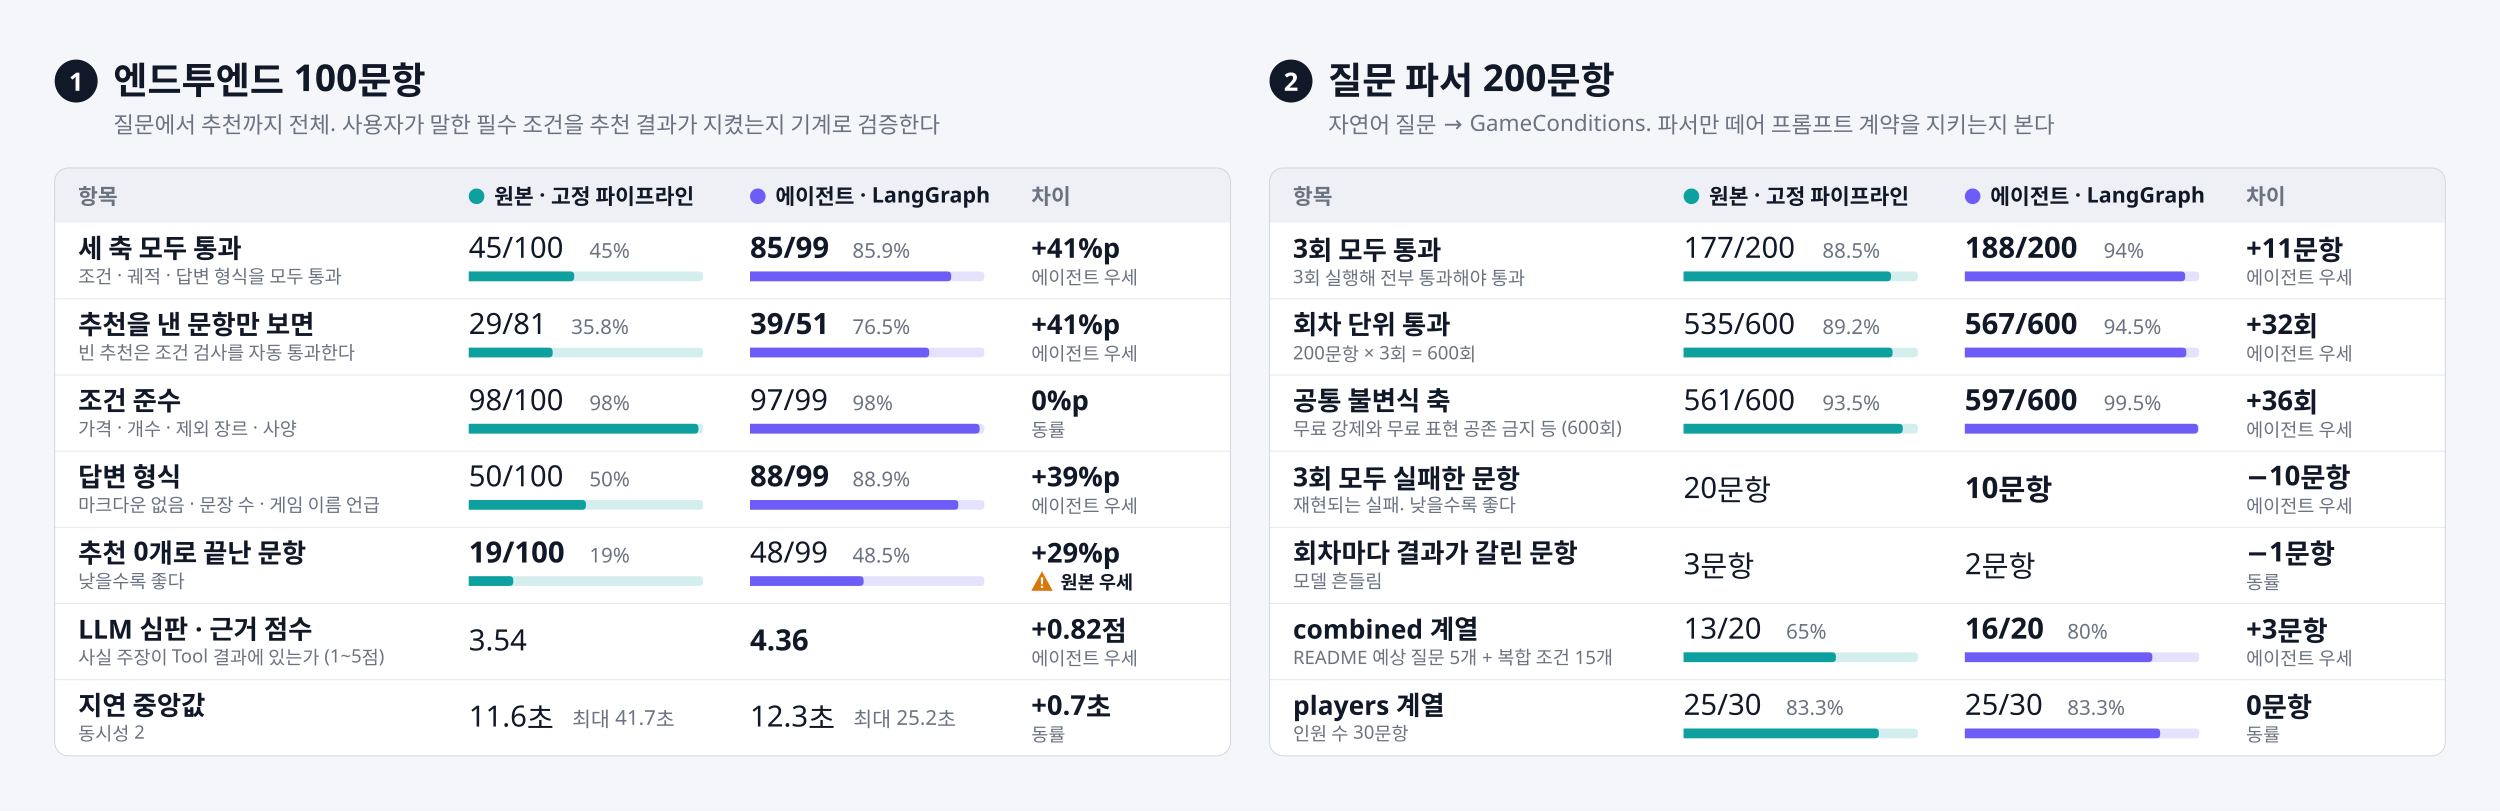
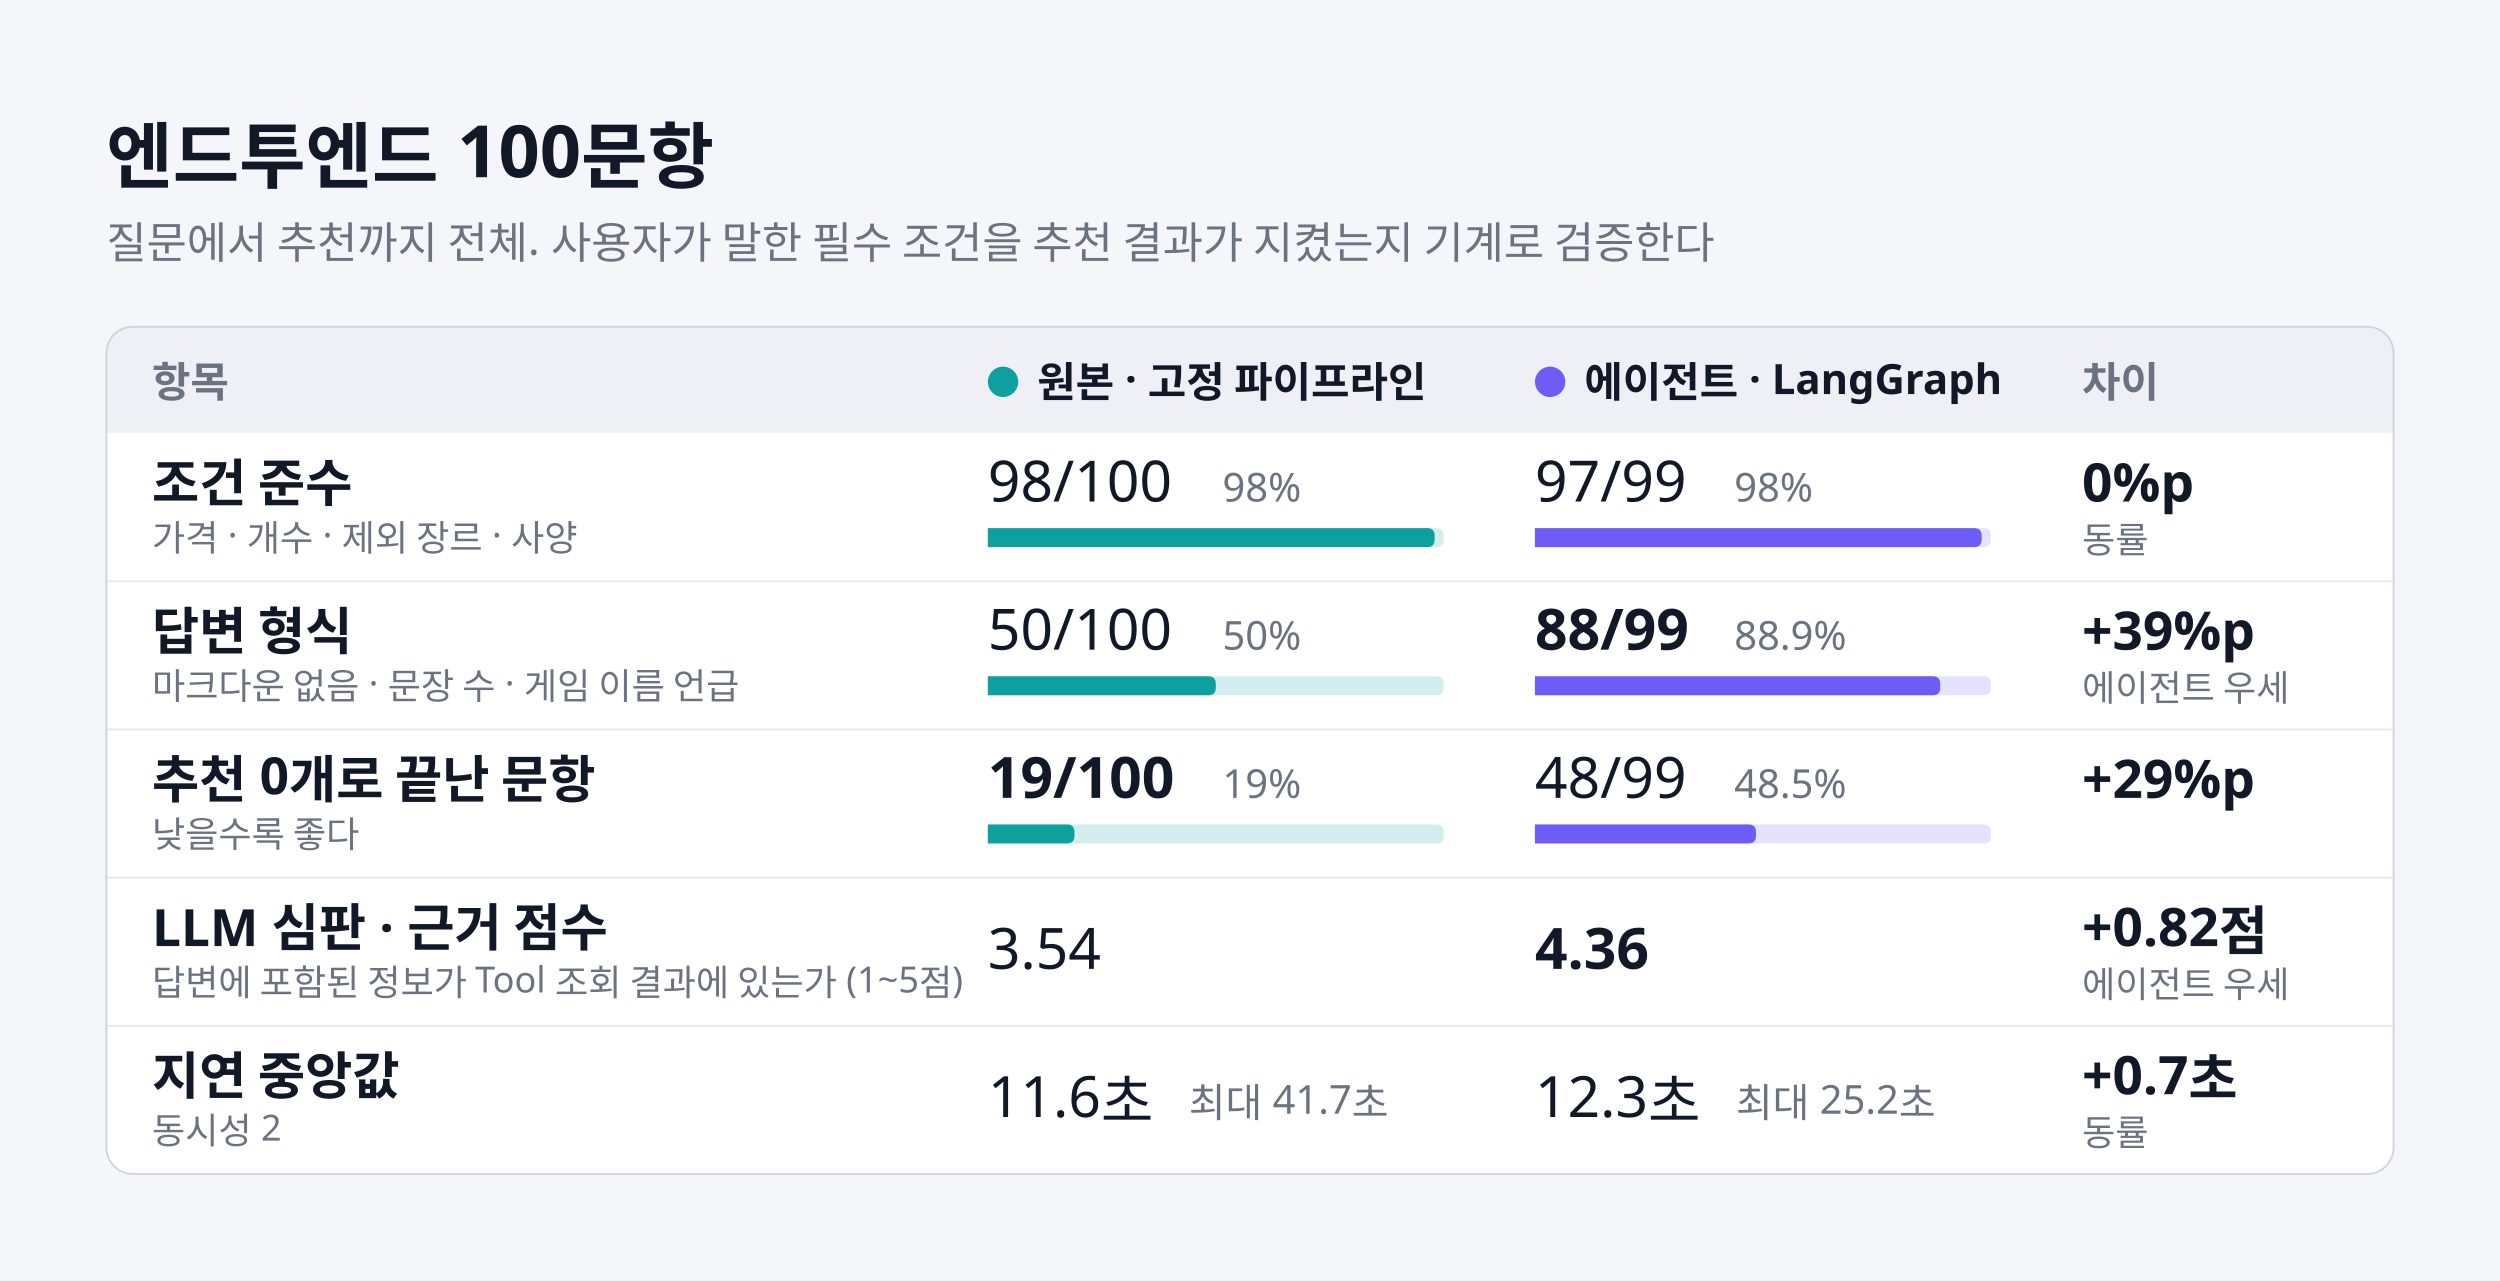
- <svg xmlns="http://www.w3.org/2000/svg" width="2560" height="830" viewBox="0 0 2560 830" font-family="Apple SD Gothic Neo, Pretendard, Noto Sans KR, sans-serif">
-   <rect width="2560" height="830" fill="#F5F6FA" />
-   <circle cx="78" cy="83" r="22" fill="#111827" />
-   <text x="78" y="93" font-size="26" fill="white" font-weight="700" text-anchor="middle">1</text>
-   <text x="116" y="96" font-size="38" fill="#111827" font-weight="700" text-anchor="start">엔드투엔드 100문항</text>
-   <text x="116" y="136" font-size="23" fill="#6B7280" font-weight="400" text-anchor="start">질문에서 추천까지 전체. 사용자가 말한 필수 조건을 추천 결과가 지켰는지 기계로 검증한다</text>
-   <rect x="56" y="172" width="1204" height="602" rx="14" fill="white" />
+ <svg xmlns="http://www.w3.org/2000/svg" width="1316" height="674" viewBox="0 0 1316 674" font-family="Apple SD Gothic Neo, Pretendard, Noto Sans KR, sans-serif">
+   <rect width="1316" height="674" fill="#F5F6FA" />
+   <text x="56" y="96" font-size="38" fill="#111827" font-weight="700" text-anchor="start">엔드투엔드 100문항</text>
+   <text x="56" y="136" font-size="23" fill="#6B7280" font-weight="400" text-anchor="start">질문에서 추천까지 전체. 사용자가 말한 필수 조건을 추천 결과가 지켰는지 기계로 검증한다</text>
+   <rect x="56" y="172" width="1204" height="446" rx="14" fill="white" />
  <path d="M56 228 V186 Q56 172 70 172 H1246 Q1260 172 1260 186 V228 Z" fill="#EEF0F6" />
  <text x="80" y="209" font-size="22" fill="#6B7280" font-weight="600" text-anchor="start">항목</text>
-   <circle cx="488" cy="201" r="8" fill="#0E9F9F" />
-   <text x="506" y="209" font-size="22" fill="#111827" font-weight="600" text-anchor="start">원본 · 고정 파이프라인</text>
-   <circle cx="776" cy="201" r="8" fill="#6D5DF6" />
-   <text x="794" y="209" font-size="22" fill="#111827" font-weight="600" text-anchor="start">에이전트 · LangGraph</text>
-   <text x="1056" y="209" font-size="22" fill="#6B7280" font-weight="600" text-anchor="start">차이</text>
-   <text x="80" y="264" font-size="27" fill="#111827" font-weight="600" text-anchor="start">세 축 모두 통과</text>
-   <text x="80" y="290" font-size="19" fill="#6B7280" font-weight="400" text-anchor="start">조건 · 궤적 · 답변 형식을 모두 통과</text>
-   <text x="480" y="264" font-size="30" fill="#111827" font-weight="500" text-anchor="start">45/100</text>
-   <text x="603.5" y="264" font-size="21" fill="#6B7280" font-weight="400" text-anchor="start">45%</text>
-   <path d="M480 278 H716 Q720 278 720 282 V284 Q720 288 716 288 H480 Z" fill="#D4EEEE" />
-   <path d="M480 278 H584.0 Q588.0 278 588.0 282 V284 Q588.0 288 584.0 288 H480 Z" fill="#0E9F9F" />
-   <text x="768" y="264" font-size="30" fill="#111827" font-weight="700" text-anchor="start">85/99</text>
-   <text x="872.9" y="264" font-size="21" fill="#6B7280" font-weight="400" text-anchor="start">85.9%</text>
-   <path d="M768 278 H1004 Q1008 278 1008 282 V284 Q1008 288 1004 288 H768 Z" fill="#E5E2FD" />
-   <path d="M768 278 H970.061 Q974.061 278 974.061 282 V284 Q974.061 288 970.061 288 H768 Z" fill="#6D5DF6" />
-   <text x="1056" y="264" font-size="28" fill="#111827" font-weight="700" text-anchor="start">+41%p</text>
-   <text x="1056" y="291" font-size="19" fill="#6B7280" font-weight="400" text-anchor="start">에이전트 우세</text>
+   <circle cx="528" cy="201" r="8" fill="#0E9F9F" />
+   <text x="546" y="209" font-size="22" fill="#111827" font-weight="600" text-anchor="start">원본 · 고정 파이프라인</text>
+   <circle cx="816" cy="201" r="8" fill="#6D5DF6" />
+   <text x="834" y="209" font-size="22" fill="#111827" font-weight="600" text-anchor="start">에이전트 · LangGraph</text>
+   <text x="1096" y="209" font-size="22" fill="#6B7280" font-weight="600" text-anchor="start">차이</text>
+   <text x="80" y="264" font-size="27" fill="#111827" font-weight="600" text-anchor="start">조건 준수</text>
+   <text x="80" y="290" font-size="19" fill="#6B7280" font-weight="400" text-anchor="start">가격 · 개수 · 제외 장르 · 사양</text>
+   <text x="520" y="264" font-size="30" fill="#111827" font-weight="500" text-anchor="start">98/100</text>
+   <text x="643.5" y="264" font-size="21" fill="#6B7280" font-weight="400" text-anchor="start">98%</text>
+   <path d="M520 278 H756 Q760 278 760 282 V284 Q760 288 756 288 H520 Z" fill="#D4EEEE" />
+   <path d="M520 278 H751.2 Q755.2 278 755.2 282 V284 Q755.2 288 751.2 288 H520 Z" fill="#0E9F9F" />
+   <text x="808" y="264" font-size="30" fill="#111827" font-weight="500" text-anchor="start">97/99</text>
+   <text x="912.9" y="264" font-size="21" fill="#6B7280" font-weight="400" text-anchor="start">98%</text>
+   <path d="M808 278 H1044 Q1048 278 1048 282 V284 Q1048 288 1044 288 H808 Z" fill="#E5E2FD" />
+   <path d="M808 278 H1039.152 Q1043.152 278 1043.152 282 V284 Q1043.152 288 1039.152 288 H808 Z" fill="#6D5DF6" />
+   <text x="1096" y="264" font-size="28" fill="#111827" font-weight="700" text-anchor="start">0%p</text>
+   <text x="1096" y="291" font-size="19" fill="#6B7280" font-weight="400" text-anchor="start">동률</text>
  <line x1="56" y1="306" x2="1260" y2="306" stroke="#E5E7EB" />
-   <text x="80" y="342" font-size="27" fill="#111827" font-weight="600" text-anchor="start">추천을 낸 문항만 보면</text>
-   <text x="80" y="368" font-size="19" fill="#6B7280" font-weight="400" text-anchor="start">빈 추천은 조건 검사를 자동 통과한다</text>
-   <text x="480" y="342" font-size="30" fill="#111827" font-weight="500" text-anchor="start">29/81</text>
-   <text x="584.9" y="342" font-size="21" fill="#6B7280" font-weight="400" text-anchor="start">35.8%</text>
-   <path d="M480 356 H716 Q720 356 720 360 V362 Q720 366 716 366 H480 Z" fill="#D4EEEE" />
-   <path d="M480 356 H561.926 Q565.926 356 565.926 360 V362 Q565.926 366 561.926 366 H480 Z" fill="#0E9F9F" />
-   <text x="768" y="342" font-size="30" fill="#111827" font-weight="700" text-anchor="start">39/51</text>
-   <text x="872.9" y="342" font-size="21" fill="#6B7280" font-weight="400" text-anchor="start">76.5%</text>
-   <path d="M768 356 H1004 Q1008 356 1008 360 V362 Q1008 366 1004 366 H768 Z" fill="#E5E2FD" />
-   <path d="M768 356 H947.529 Q951.529 356 951.529 360 V362 Q951.529 366 947.529 366 H768 Z" fill="#6D5DF6" />
-   <text x="1056" y="342" font-size="28" fill="#111827" font-weight="700" text-anchor="start">+41%p</text>
-   <text x="1056" y="369" font-size="19" fill="#6B7280" font-weight="400" text-anchor="start">에이전트 우세</text>
+   <text x="80" y="342" font-size="27" fill="#111827" font-weight="600" text-anchor="start">답변 형식</text>
+   <text x="80" y="368" font-size="19" fill="#6B7280" font-weight="400" text-anchor="start">마크다운 없음 · 문장 수 · 게임 이름 언급</text>
+   <text x="520" y="342" font-size="30" fill="#111827" font-weight="500" text-anchor="start">50/100</text>
+   <text x="643.5" y="342" font-size="21" fill="#6B7280" font-weight="400" text-anchor="start">50%</text>
+   <path d="M520 356 H756 Q760 356 760 360 V362 Q760 366 756 366 H520 Z" fill="#D4EEEE" />
+   <path d="M520 356 H636.0 Q640.0 356 640.0 360 V362 Q640.0 366 636.0 366 H520 Z" fill="#0E9F9F" />
+   <text x="808" y="342" font-size="30" fill="#111827" font-weight="700" text-anchor="start">88/99</text>
+   <text x="912.9" y="342" font-size="21" fill="#6B7280" font-weight="400" text-anchor="start">88.9%</text>
+   <path d="M808 356 H1044 Q1048 356 1048 360 V362 Q1048 366 1044 366 H808 Z" fill="#E5E2FD" />
+   <path d="M808 356 H1017.333 Q1021.333 356 1021.333 360 V362 Q1021.333 366 1017.333 366 H808 Z" fill="#6D5DF6" />
+   <text x="1096" y="342" font-size="28" fill="#111827" font-weight="700" text-anchor="start">+39%p</text>
+   <text x="1096" y="369" font-size="19" fill="#6B7280" font-weight="400" text-anchor="start">에이전트 우세</text>
  <line x1="56" y1="384" x2="1260" y2="384" stroke="#E5E7EB" />
-   <text x="80" y="420" font-size="27" fill="#111827" font-weight="600" text-anchor="start">조건 준수</text>
-   <text x="80" y="446" font-size="19" fill="#6B7280" font-weight="400" text-anchor="start">가격 · 개수 · 제외 장르 · 사양</text>
-   <text x="480" y="420" font-size="30" fill="#111827" font-weight="500" text-anchor="start">98/100</text>
-   <text x="603.5" y="420" font-size="21" fill="#6B7280" font-weight="400" text-anchor="start">98%</text>
-   <path d="M480 434 H716 Q720 434 720 438 V440 Q720 444 716 444 H480 Z" fill="#D4EEEE" />
-   <path d="M480 434 H711.2 Q715.2 434 715.2 438 V440 Q715.2 444 711.2 444 H480 Z" fill="#0E9F9F" />
-   <text x="768" y="420" font-size="30" fill="#111827" font-weight="500" text-anchor="start">97/99</text>
-   <text x="872.9" y="420" font-size="21" fill="#6B7280" font-weight="400" text-anchor="start">98%</text>
-   <path d="M768 434 H1004 Q1008 434 1008 438 V440 Q1008 444 1004 444 H768 Z" fill="#E5E2FD" />
-   <path d="M768 434 H999.152 Q1003.152 434 1003.152 438 V440 Q1003.152 444 999.152 444 H768 Z" fill="#6D5DF6" />
-   <text x="1056" y="420" font-size="28" fill="#111827" font-weight="700" text-anchor="start">0%p</text>
-   <text x="1056" y="447" font-size="19" fill="#6B7280" font-weight="400" text-anchor="start">동률</text>
+   <text x="80" y="420" font-size="27" fill="#111827" font-weight="600" text-anchor="start">추천 0개로 끝난 문항</text>
+   <text x="80" y="446" font-size="19" fill="#6B7280" font-weight="400" text-anchor="start">낮을수록 좋다</text>
+   <text x="520" y="420" font-size="30" fill="#111827" font-weight="700" text-anchor="start">19/100</text>
+   <text x="643.5" y="420" font-size="21" fill="#6B7280" font-weight="400" text-anchor="start">19%</text>
+   <path d="M520 434 H756 Q760 434 760 438 V440 Q760 444 756 444 H520 Z" fill="#D4EEEE" />
+   <path d="M520 434 H561.6 Q565.6 434 565.6 438 V440 Q565.6 444 561.6 444 H520 Z" fill="#0E9F9F" />
+   <text x="808" y="420" font-size="30" fill="#111827" font-weight="500" text-anchor="start">48/99</text>
+   <text x="912.9" y="420" font-size="21" fill="#6B7280" font-weight="400" text-anchor="start">48.5%</text>
+   <path d="M808 434 H1044 Q1048 434 1048 438 V440 Q1048 444 1044 444 H808 Z" fill="#E5E2FD" />
+   <path d="M808 434 H920.364 Q924.364 434 924.364 438 V440 Q924.364 444 920.364 444 H808 Z" fill="#6D5DF6" />
+   <text x="1096" y="420" font-size="28" fill="#111827" font-weight="700" text-anchor="start">+29%p</text>
  <line x1="56" y1="462" x2="1260" y2="462" stroke="#E5E7EB" />
-   <text x="80" y="498" font-size="27" fill="#111827" font-weight="600" text-anchor="start">답변 형식</text>
-   <text x="80" y="524" font-size="19" fill="#6B7280" font-weight="400" text-anchor="start">마크다운 없음 · 문장 수 · 게임 이름 언급</text>
-   <text x="480" y="498" font-size="30" fill="#111827" font-weight="500" text-anchor="start">50/100</text>
-   <text x="603.5" y="498" font-size="21" fill="#6B7280" font-weight="400" text-anchor="start">50%</text>
-   <path d="M480 512 H716 Q720 512 720 516 V518 Q720 522 716 522 H480 Z" fill="#D4EEEE" />
-   <path d="M480 512 H596.0 Q600.0 512 600.0 516 V518 Q600.0 522 596.0 522 H480 Z" fill="#0E9F9F" />
-   <text x="768" y="498" font-size="30" fill="#111827" font-weight="700" text-anchor="start">88/99</text>
-   <text x="872.9" y="498" font-size="21" fill="#6B7280" font-weight="400" text-anchor="start">88.9%</text>
-   <path d="M768 512 H1004 Q1008 512 1008 516 V518 Q1008 522 1004 522 H768 Z" fill="#E5E2FD" />
-   <path d="M768 512 H977.333 Q981.333 512 981.333 516 V518 Q981.333 522 977.333 522 H768 Z" fill="#6D5DF6" />
-   <text x="1056" y="498" font-size="28" fill="#111827" font-weight="700" text-anchor="start">+39%p</text>
-   <text x="1056" y="525" font-size="19" fill="#6B7280" font-weight="400" text-anchor="start">에이전트 우세</text>
+   <text x="80" y="498" font-size="27" fill="#111827" font-weight="600" text-anchor="start">LLM 심판 · 근거 점수</text>
+   <text x="80" y="524" font-size="19" fill="#6B7280" font-weight="400" text-anchor="start">답변에 포함된 정보가 Tool 조회 결과에 있는가 (1~5점)</text>
+   <text x="520" y="510" font-size="30" fill="#111827" font-weight="500" text-anchor="start">3.54</text>
+   <text x="808" y="510" font-size="30" fill="#111827" font-weight="700" text-anchor="start">4.36</text>
+   <text x="1096" y="498" font-size="28" fill="#111827" font-weight="700" text-anchor="start">+0.82점</text>
+   <text x="1096" y="525" font-size="19" fill="#6B7280" font-weight="400" text-anchor="start">에이전트 우세</text>
  <line x1="56" y1="540" x2="1260" y2="540" stroke="#E5E7EB" />
-   <text x="80" y="576" font-size="27" fill="#111827" font-weight="600" text-anchor="start">추천 0개로 끝난 문항</text>
-   <text x="80" y="602" font-size="19" fill="#6B7280" font-weight="400" text-anchor="start">낮을수록 좋다</text>
-   <text x="480" y="576" font-size="30" fill="#111827" font-weight="700" text-anchor="start">19/100</text>
-   <text x="603.5" y="576" font-size="21" fill="#6B7280" font-weight="400" text-anchor="start">19%</text>
-   <path d="M480 590 H716 Q720 590 720 594 V596 Q720 600 716 600 H480 Z" fill="#D4EEEE" />
-   <path d="M480 590 H521.6 Q525.6 590 525.6 594 V596 Q525.6 600 521.6 600 H480 Z" fill="#0E9F9F" />
-   <text x="768" y="576" font-size="30" fill="#111827" font-weight="500" text-anchor="start">48/99</text>
-   <text x="872.9" y="576" font-size="21" fill="#6B7280" font-weight="400" text-anchor="start">48.5%</text>
-   <path d="M768 590 H1004 Q1008 590 1008 594 V596 Q1008 600 1004 600 H768 Z" fill="#E5E2FD" />
-   <path d="M768 590 H880.364 Q884.364 590 884.364 594 V596 Q884.364 600 880.364 600 H768 Z" fill="#6D5DF6" />
-   <text x="1056" y="576" font-size="28" fill="#111827" font-weight="700" text-anchor="start">+29%p</text>
-   <path d="M1067 585 L1078 605 H1056 Z" fill="#D97706" />
-   <text x="1067" y="602" font-size="15" fill="white" font-weight="700" text-anchor="middle">!</text>
-   <text x="1086" y="603" font-size="19" fill="#111827" font-weight="600" text-anchor="start">원본 우세</text>
-   <line x1="56" y1="618" x2="1260" y2="618" stroke="#E5E7EB" />
-   <text x="80" y="654" font-size="27" fill="#111827" font-weight="600" text-anchor="start">LLM 심판 · 근거 점수</text>
-   <text x="80" y="680" font-size="19" fill="#6B7280" font-weight="400" text-anchor="start">사실 주장이 Tool 결과에 있는가 (1~5점)</text>
-   <text x="480" y="666" font-size="30" fill="#111827" font-weight="500" text-anchor="start">3.54</text>
-   <text x="768" y="666" font-size="30" fill="#111827" font-weight="700" text-anchor="start">4.36</text>
-   <text x="1056" y="654" font-size="28" fill="#111827" font-weight="700" text-anchor="start">+0.82점</text>
-   <text x="1056" y="681" font-size="19" fill="#6B7280" font-weight="400" text-anchor="start">에이전트 우세</text>
-   <line x1="56" y1="696" x2="1260" y2="696" stroke="#E5E7EB" />
-   <text x="80" y="732" font-size="27" fill="#111827" font-weight="600" text-anchor="start">지연 중앙값</text>
-   <text x="80" y="758" font-size="19" fill="#6B7280" font-weight="400" text-anchor="start">동시성 2</text>
-   <text x="480" y="744" font-size="30" fill="#111827" font-weight="500" text-anchor="start">11.6초</text>
-   <text x="585.8" y="744" font-size="21" fill="#6B7280" font-weight="400" text-anchor="start">최대 41.7초</text>
-   <text x="768" y="744" font-size="30" fill="#111827" font-weight="500" text-anchor="start">12.3초</text>
-   <text x="873.8" y="744" font-size="21" fill="#6B7280" font-weight="400" text-anchor="start">최대 25.2초</text>
-   <text x="1056" y="732" font-size="28" fill="#111827" font-weight="700" text-anchor="start">+0.7초</text>
-   <text x="1056" y="759" font-size="19" fill="#6B7280" font-weight="400" text-anchor="start">동률</text>
-   <rect x="56" y="172" width="1204" height="602" rx="14" fill="none" stroke="#D1D5DB" />
-   <circle cx="1322" cy="83" r="22" fill="#111827" />
-   <text x="1322" y="93" font-size="26" fill="white" font-weight="700" text-anchor="middle">2</text>
-   <text x="1360" y="96" font-size="38" fill="#111827" font-weight="700" text-anchor="start">질문 파서 200문항</text>
-   <text x="1360" y="136" font-size="23" fill="#6B7280" font-weight="400" text-anchor="start">자연어 질문 → GameConditions. 파서만 떼어 프롬프트 계약을 지키는지 본다</text>
-   <rect x="1300" y="172" width="1204" height="602" rx="14" fill="white" />
-   <path d="M1300 228 V186 Q1300 172 1314 172 H2490 Q2504 172 2504 186 V228 Z" fill="#EEF0F6" />
-   <text x="1324" y="209" font-size="22" fill="#6B7280" font-weight="600" text-anchor="start">항목</text>
-   <circle cx="1732" cy="201" r="8" fill="#0E9F9F" />
-   <text x="1750" y="209" font-size="22" fill="#111827" font-weight="600" text-anchor="start">원본 · 고정 파이프라인</text>
-   <circle cx="2020" cy="201" r="8" fill="#6D5DF6" />
-   <text x="2038" y="209" font-size="22" fill="#111827" font-weight="600" text-anchor="start">에이전트 · LangGraph</text>
-   <text x="2300" y="209" font-size="22" fill="#6B7280" font-weight="600" text-anchor="start">차이</text>
-   <text x="1324" y="264" font-size="27" fill="#111827" font-weight="600" text-anchor="start">3회 모두 통과</text>
-   <text x="1324" y="290" font-size="19" fill="#6B7280" font-weight="400" text-anchor="start">3회 실행해 전부 통과해야 통과</text>
-   <text x="1724" y="264" font-size="30" fill="#111827" font-weight="500" text-anchor="start">177/200</text>
-   <text x="1866.1" y="264" font-size="21" fill="#6B7280" font-weight="400" text-anchor="start">88.5%</text>
-   <path d="M1724 278 H1960 Q1964 278 1964 282 V284 Q1964 288 1960 288 H1724 Z" fill="#D4EEEE" />
-   <path d="M1724 278 H1932.4 Q1936.4 278 1936.4 282 V284 Q1936.4 288 1932.4 288 H1724 Z" fill="#0E9F9F" />
-   <text x="2012" y="264" font-size="30" fill="#111827" font-weight="700" text-anchor="start">188/200</text>
-   <text x="2154.1" y="264" font-size="21" fill="#6B7280" font-weight="400" text-anchor="start">94%</text>
-   <path d="M2012 278 H2248 Q2252 278 2252 282 V284 Q2252 288 2248 288 H2012 Z" fill="#E5E2FD" />
-   <path d="M2012 278 H2233.6 Q2237.6 278 2237.6 282 V284 Q2237.6 288 2233.6 288 H2012 Z" fill="#6D5DF6" />
-   <text x="2300" y="264" font-size="28" fill="#111827" font-weight="700" text-anchor="start">+11문항</text>
-   <text x="2300" y="291" font-size="19" fill="#6B7280" font-weight="400" text-anchor="start">에이전트 우세</text>
-   <line x1="1300" y1="306" x2="2504" y2="306" stroke="#E5E7EB" />
-   <text x="1324" y="342" font-size="27" fill="#111827" font-weight="600" text-anchor="start">회차 단위 통과</text>
-   <text x="1324" y="368" font-size="19" fill="#6B7280" font-weight="400" text-anchor="start">200문항 × 3회 = 600회</text>
-   <text x="1724" y="342" font-size="30" fill="#111827" font-weight="500" text-anchor="start">535/600</text>
-   <text x="1866.1" y="342" font-size="21" fill="#6B7280" font-weight="400" text-anchor="start">89.2%</text>
-   <path d="M1724 356 H1960 Q1964 356 1964 360 V362 Q1964 366 1960 366 H1724 Z" fill="#D4EEEE" />
-   <path d="M1724 356 H1934.0 Q1938.0 356 1938.0 360 V362 Q1938.0 366 1934.0 366 H1724 Z" fill="#0E9F9F" />
-   <text x="2012" y="342" font-size="30" fill="#111827" font-weight="700" text-anchor="start">567/600</text>
-   <text x="2154.1" y="342" font-size="21" fill="#6B7280" font-weight="400" text-anchor="start">94.5%</text>
-   <path d="M2012 356 H2248 Q2252 356 2252 360 V362 Q2252 366 2248 366 H2012 Z" fill="#E5E2FD" />
-   <path d="M2012 356 H2234.8 Q2238.8 356 2238.8 360 V362 Q2238.8 366 2234.8 366 H2012 Z" fill="#6D5DF6" />
-   <text x="2300" y="342" font-size="28" fill="#111827" font-weight="700" text-anchor="start">+32회</text>
-   <text x="2300" y="369" font-size="19" fill="#6B7280" font-weight="400" text-anchor="start">에이전트 우세</text>
-   <line x1="1300" y1="384" x2="2504" y2="384" stroke="#E5E7EB" />
-   <text x="1324" y="420" font-size="27" fill="#111827" font-weight="600" text-anchor="start">공통 불변식 축</text>
-   <text x="1324" y="446" font-size="19" fill="#6B7280" font-weight="400" text-anchor="start">무료 강제와 무료 표현 공존 금지 등 (600회)</text>
-   <text x="1724" y="420" font-size="30" fill="#111827" font-weight="500" text-anchor="start">561/600</text>
-   <text x="1866.1" y="420" font-size="21" fill="#6B7280" font-weight="400" text-anchor="start">93.5%</text>
-   <path d="M1724 434 H1960 Q1964 434 1964 438 V440 Q1964 444 1960 444 H1724 Z" fill="#D4EEEE" />
-   <path d="M1724 434 H1944.4 Q1948.4 434 1948.4 438 V440 Q1948.4 444 1944.4 444 H1724 Z" fill="#0E9F9F" />
-   <text x="2012" y="420" font-size="30" fill="#111827" font-weight="700" text-anchor="start">597/600</text>
-   <text x="2154.1" y="420" font-size="21" fill="#6B7280" font-weight="400" text-anchor="start">99.5%</text>
-   <path d="M2012 434 H2248 Q2252 434 2252 438 V440 Q2252 444 2248 444 H2012 Z" fill="#E5E2FD" />
-   <path d="M2012 434 H2246.8 Q2250.8 434 2250.8 438 V440 Q2250.8 444 2246.8 444 H2012 Z" fill="#6D5DF6" />
-   <text x="2300" y="420" font-size="28" fill="#111827" font-weight="700" text-anchor="start">+36회</text>
-   <text x="2300" y="447" font-size="19" fill="#6B7280" font-weight="400" text-anchor="start">에이전트 우세</text>
-   <line x1="1300" y1="462" x2="2504" y2="462" stroke="#E5E7EB" />
-   <text x="1324" y="498" font-size="27" fill="#111827" font-weight="600" text-anchor="start">3회 모두 실패한 문항</text>
-   <text x="1324" y="524" font-size="19" fill="#6B7280" font-weight="400" text-anchor="start">재현되는 실패. 낮을수록 좋다</text>
-   <text x="1724" y="510" font-size="30" fill="#111827" font-weight="500" text-anchor="start">20문항</text>
-   <text x="2012" y="510" font-size="30" fill="#111827" font-weight="700" text-anchor="start">10문항</text>
-   <text x="2300" y="498" font-size="28" fill="#111827" font-weight="700" text-anchor="start">−10문항</text>
-   <text x="2300" y="525" font-size="19" fill="#6B7280" font-weight="400" text-anchor="start">에이전트 우세</text>
-   <line x1="1300" y1="540" x2="2504" y2="540" stroke="#E5E7EB" />
-   <text x="1324" y="576" font-size="27" fill="#111827" font-weight="600" text-anchor="start">회차마다 결과가 갈린 문항</text>
-   <text x="1324" y="602" font-size="19" fill="#6B7280" font-weight="400" text-anchor="start">모델 흔들림</text>
-   <text x="1724" y="588" font-size="30" fill="#111827" font-weight="500" text-anchor="start">3문항</text>
-   <text x="2012" y="588" font-size="30" fill="#111827" font-weight="500" text-anchor="start">2문항</text>
-   <text x="2300" y="576" font-size="28" fill="#111827" font-weight="700" text-anchor="start">−1문항</text>
-   <text x="2300" y="603" font-size="19" fill="#6B7280" font-weight="400" text-anchor="start">동률</text>
-   <line x1="1300" y1="618" x2="2504" y2="618" stroke="#E5E7EB" />
-   <text x="1324" y="654" font-size="27" fill="#111827" font-weight="600" text-anchor="start">combined 계열</text>
-   <text x="1324" y="680" font-size="19" fill="#6B7280" font-weight="400" text-anchor="start">README 예상 질문 5개 + 복합 조건 15개</text>
-   <text x="1724" y="654" font-size="30" fill="#111827" font-weight="500" text-anchor="start">13/20</text>
-   <text x="1828.9" y="654" font-size="21" fill="#6B7280" font-weight="400" text-anchor="start">65%</text>
-   <path d="M1724 668 H1960 Q1964 668 1964 672 V674 Q1964 678 1960 678 H1724 Z" fill="#D4EEEE" />
-   <path d="M1724 668 H1876.0 Q1880.0 668 1880.0 672 V674 Q1880.0 678 1876.0 678 H1724 Z" fill="#0E9F9F" />
-   <text x="2012" y="654" font-size="30" fill="#111827" font-weight="700" text-anchor="start">16/20</text>
-   <text x="2116.9" y="654" font-size="21" fill="#6B7280" font-weight="400" text-anchor="start">80%</text>
-   <path d="M2012 668 H2248 Q2252 668 2252 672 V674 Q2252 678 2248 678 H2012 Z" fill="#E5E2FD" />
-   <path d="M2012 668 H2200.0 Q2204.0 668 2204.0 672 V674 Q2204.0 678 2200.0 678 H2012 Z" fill="#6D5DF6" />
-   <text x="2300" y="654" font-size="28" fill="#111827" font-weight="700" text-anchor="start">+3문항</text>
-   <text x="2300" y="681" font-size="19" fill="#6B7280" font-weight="400" text-anchor="start">에이전트 우세</text>
-   <line x1="1300" y1="696" x2="2504" y2="696" stroke="#E5E7EB" />
-   <text x="1324" y="732" font-size="27" fill="#111827" font-weight="600" text-anchor="start">players 계열</text>
-   <text x="1324" y="758" font-size="19" fill="#6B7280" font-weight="400" text-anchor="start">인원 수 30문항</text>
-   <text x="1724" y="732" font-size="30" fill="#111827" font-weight="500" text-anchor="start">25/30</text>
-   <text x="1828.9" y="732" font-size="21" fill="#6B7280" font-weight="400" text-anchor="start">83.3%</text>
-   <path d="M1724 746 H1960 Q1964 746 1964 750 V752 Q1964 756 1960 756 H1724 Z" fill="#D4EEEE" />
-   <path d="M1724 746 H1920.0 Q1924.0 746 1924.0 750 V752 Q1924.0 756 1920.0 756 H1724 Z" fill="#0E9F9F" />
-   <text x="2012" y="732" font-size="30" fill="#111827" font-weight="500" text-anchor="start">25/30</text>
-   <text x="2116.9" y="732" font-size="21" fill="#6B7280" font-weight="400" text-anchor="start">83.3%</text>
-   <path d="M2012 746 H2248 Q2252 746 2252 750 V752 Q2252 756 2248 756 H2012 Z" fill="#E5E2FD" />
-   <path d="M2012 746 H2208.0 Q2212.0 746 2212.0 750 V752 Q2212.0 756 2208.0 756 H2012 Z" fill="#6D5DF6" />
-   <text x="2300" y="732" font-size="28" fill="#111827" font-weight="700" text-anchor="start">0문항</text>
-   <text x="2300" y="759" font-size="19" fill="#6B7280" font-weight="400" text-anchor="start">동률</text>
-   <rect x="1300" y="172" width="1204" height="602" rx="14" fill="none" stroke="#D1D5DB" />
+   <text x="80" y="576" font-size="27" fill="#111827" font-weight="600" text-anchor="start">지연 중앙값</text>
+   <text x="80" y="602" font-size="19" fill="#6B7280" font-weight="400" text-anchor="start">동시성 2</text>
+   <text x="520" y="588" font-size="30" fill="#111827" font-weight="500" text-anchor="start">11.6초</text>
+   <text x="625.8" y="588" font-size="21" fill="#6B7280" font-weight="400" text-anchor="start">최대 41.7초</text>
+   <text x="808" y="588" font-size="30" fill="#111827" font-weight="500" text-anchor="start">12.3초</text>
+   <text x="913.8" y="588" font-size="21" fill="#6B7280" font-weight="400" text-anchor="start">최대 25.2초</text>
+   <text x="1096" y="576" font-size="28" fill="#111827" font-weight="700" text-anchor="start">+0.7초</text>
+   <text x="1096" y="603" font-size="19" fill="#6B7280" font-weight="400" text-anchor="start">동률</text>
+   <rect x="56" y="172" width="1204" height="446" rx="14" fill="none" stroke="#D1D5DB" />
</svg>
